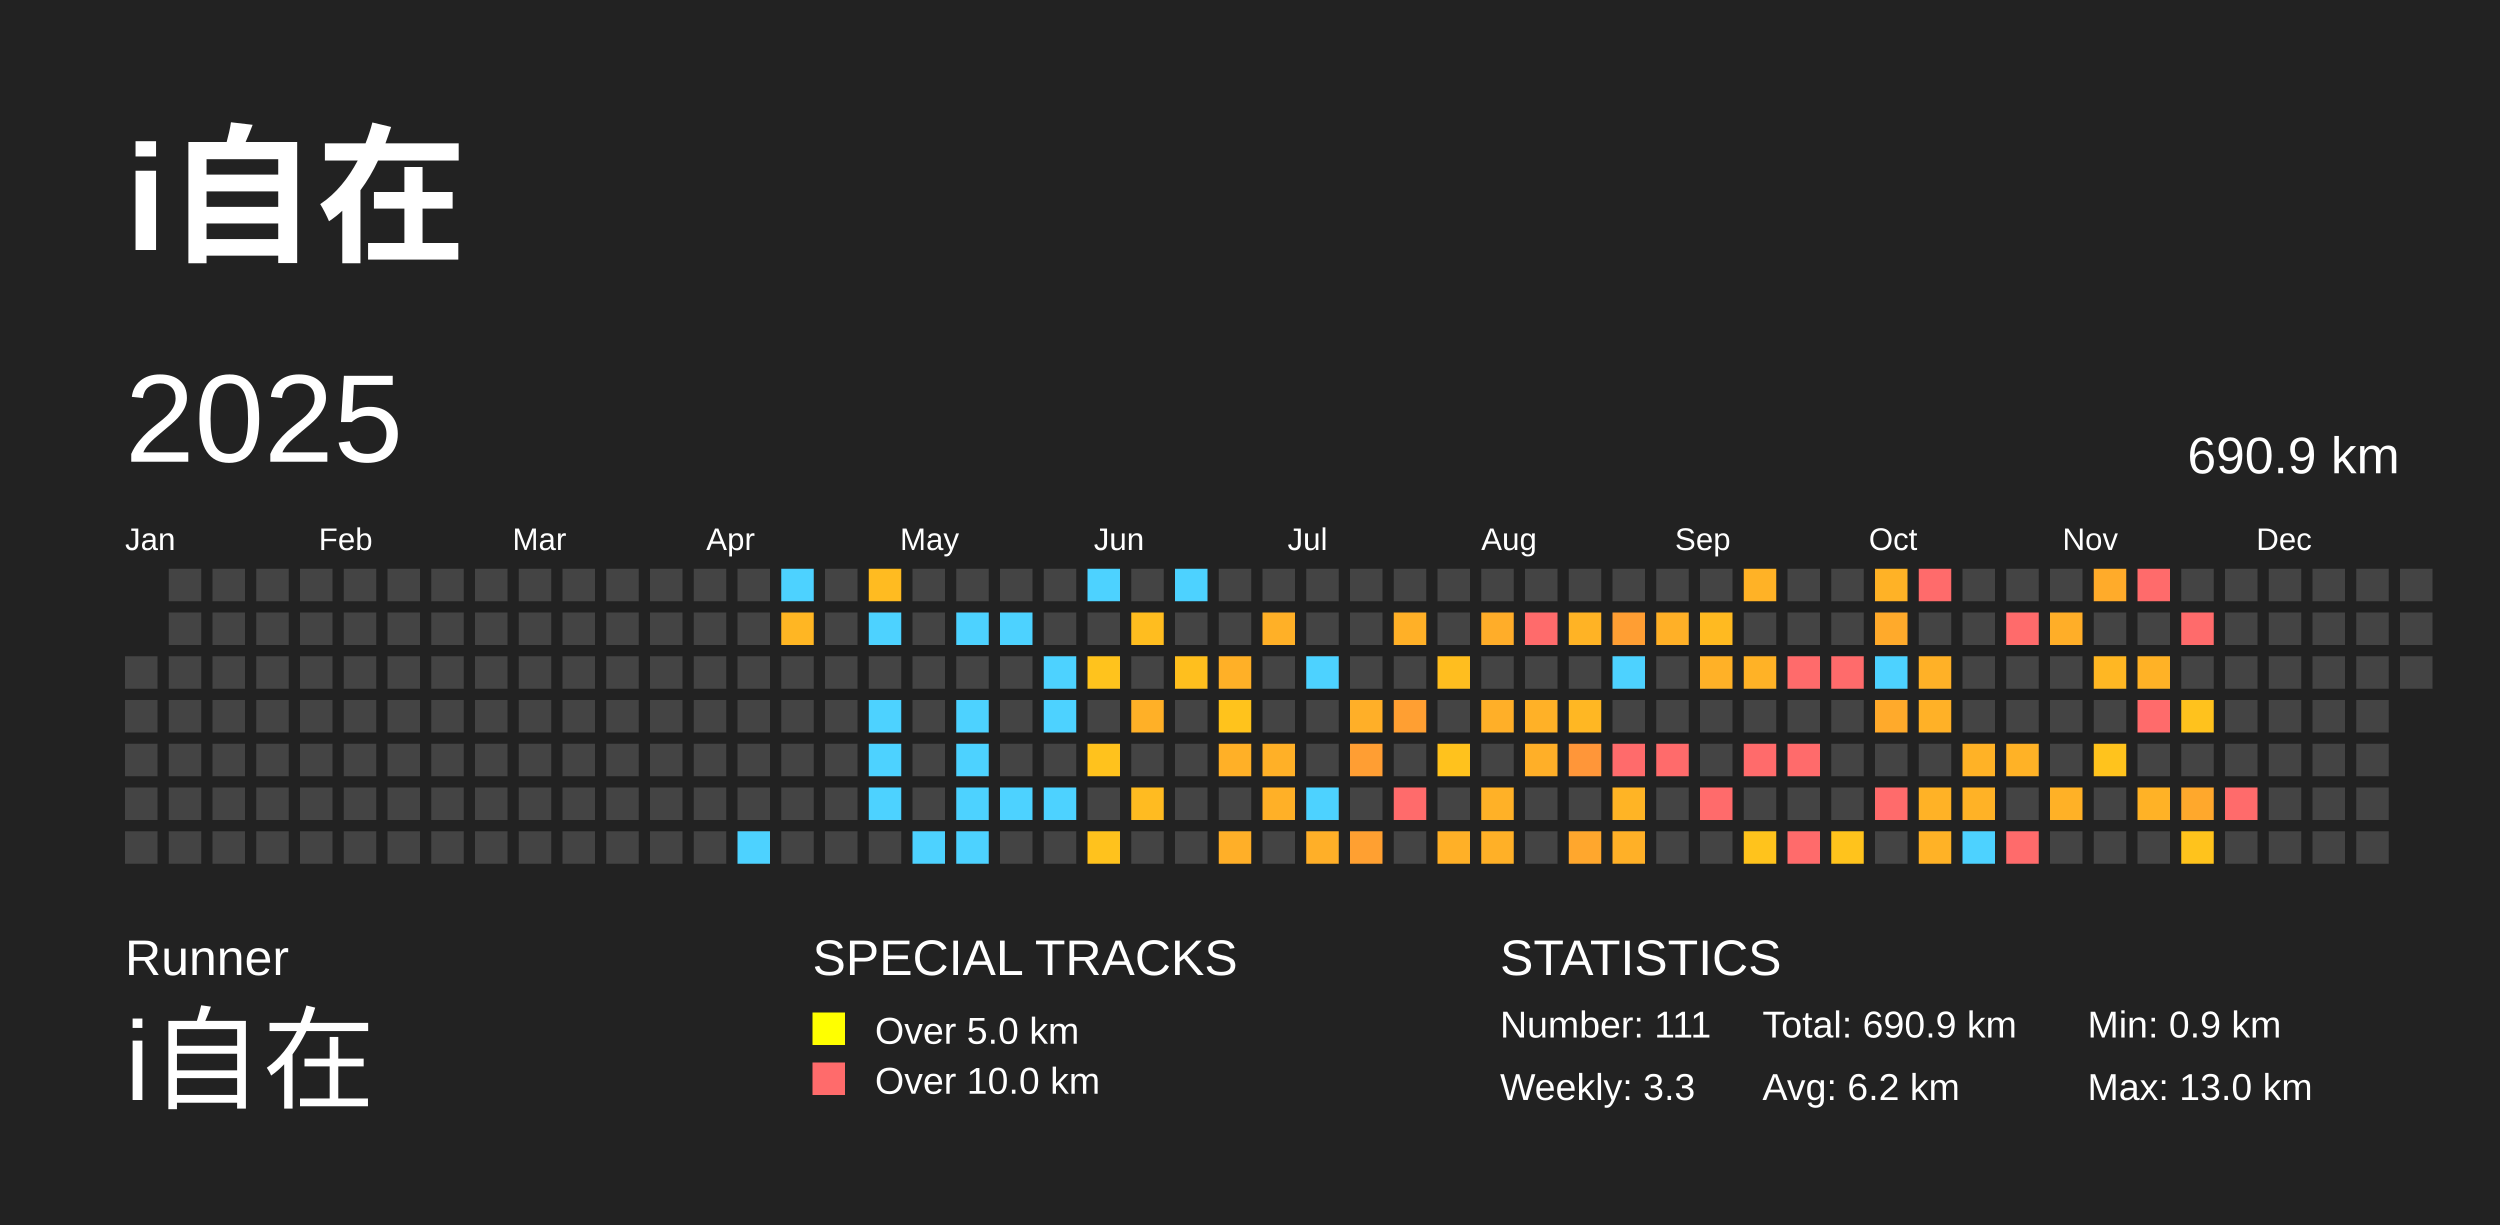
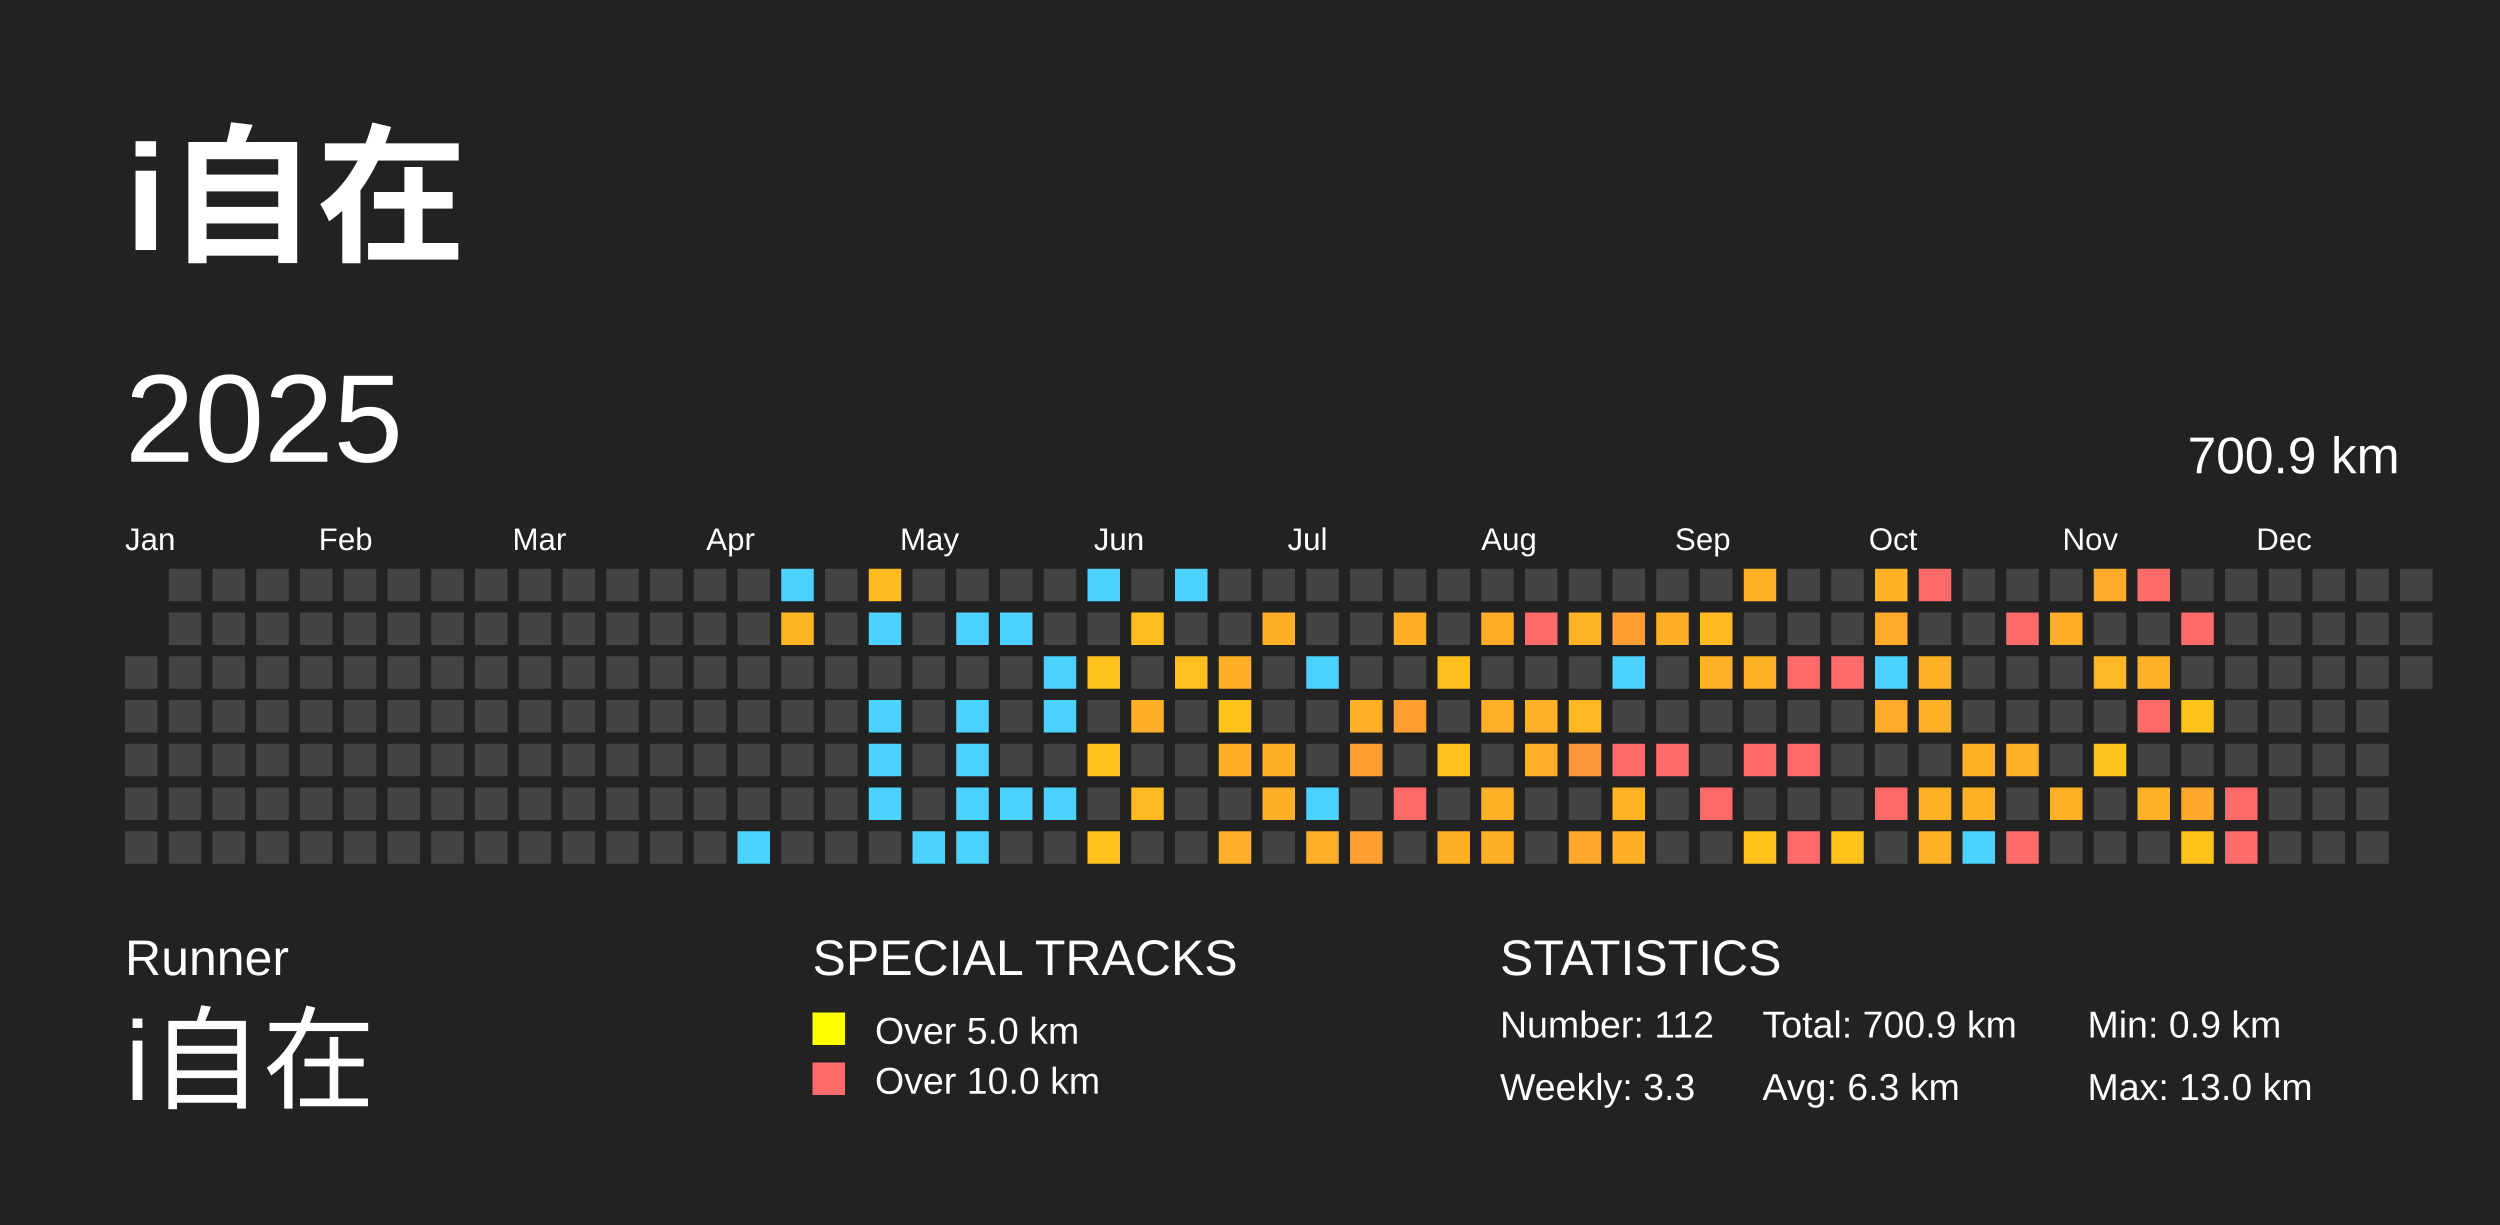
<svg xmlns="http://www.w3.org/2000/svg" baseProfile="full" height="98mm" version="1.1" viewBox="0,0,200,98" width="200mm">
  <defs />
  <rect fill="#222222" height="98" width="200" x="0" y="0" />
  <text fill="#FFFFFF" style="font-size:12px; font-family:Arial; font-weight:bold;" x="10" y="20">i自在</text>
  <text fill="#FFFFFF" style="font-size:4px; font-family:Arial" x="10" y="78">Runner</text>
  <text fill="#FFFFFF" style="font-size:9px; font-family:Arial" x="10" y="88">i自在</text>
  <text fill="#FFFFFF" style="font-size:4px; font-family:Arial" x="65" y="78">SPECIAL TRACKS</text>
  <rect fill="#FFFF00" height="2.6" width="2.6" x="65" y="81" />
  <text fill="#FFFFFF" style="font-size:3px; font-family:Arial" x="70" y="83.5">Over 5.0 km</text>
  <rect fill="#FF6B6B" height="2.6" width="2.6" x="65" y="85" />
  <text fill="#FFFFFF" style="font-size:3px; font-family:Arial" x="70" y="87.5">Over 10.0 km</text>
  <text fill="#FFFFFF" style="font-size:4px; font-family:Arial" x="120" y="78">STATISTICS</text>
-   <text fill="#FFFFFF" style="font-size:3px; font-family:Arial" x="120" y="83">Number: 111</text>
+   <text fill="#FFFFFF" style="font-size:3px; font-family:Arial" x="120" y="83">Number: 112</text>
  <text fill="#FFFFFF" style="font-size:3px; font-family:Arial" x="120" y="88">Weekly: 3.3</text>
-   <text fill="#FFFFFF" style="font-size:3px; font-family:Arial" x="141" y="83">Total: 690.9 km</text>
-   <text fill="#FFFFFF" style="font-size:3px; font-family:Arial" x="141" y="88">Avg: 6.2 km</text>
+   <text fill="#FFFFFF" style="font-size:3px; font-family:Arial" x="141" y="83">Total: 700.9 km</text>
+   <text fill="#FFFFFF" style="font-size:3px; font-family:Arial" x="141" y="88">Avg: 6.3 km</text>
  <text fill="#FFFFFF" style="font-size:3px; font-family:Arial" x="167" y="83">Min: 0.9 km</text>
  <text fill="#FFFFFF" style="font-size:3px; font-family:Arial" x="167" y="88">Max: 13.0 km</text>
  <text dominant-baseline="hanging" fill="#FFFFFF" style="font-size:10.0px; font-family:Arial;" x="10" y="30">2025</text>
-   <text dominant-baseline="hanging" fill="#FFFFFF" style="font-size:4.125px; font-family:Arial;" x="175" y="35">690.9 km</text>
+   <text dominant-baseline="hanging" fill="#FFFFFF" style="font-size:4.125px; font-family:Arial;" x="175" y="35">700.9 km</text>
  <text fill="#FFFFFF" style="font-size:2.5px; font-family:Arial" x="10.0" y="44">Jan</text>
  <text fill="#FFFFFF" style="font-size:2.5px; font-family:Arial" x="25.5" y="44">Feb</text>
  <text fill="#FFFFFF" style="font-size:2.5px; font-family:Arial" x="41.0" y="44">Mar</text>
  <text fill="#FFFFFF" style="font-size:2.5px; font-family:Arial" x="56.5" y="44">Apr</text>
  <text fill="#FFFFFF" style="font-size:2.5px; font-family:Arial" x="72.0" y="44">May</text>
  <text fill="#FFFFFF" style="font-size:2.5px; font-family:Arial" x="87.5" y="44">Jun</text>
  <text fill="#FFFFFF" style="font-size:2.5px; font-family:Arial" x="103.0" y="44">Jul</text>
  <text fill="#FFFFFF" style="font-size:2.5px; font-family:Arial" x="118.5" y="44">Aug</text>
  <text fill="#FFFFFF" style="font-size:2.5px; font-family:Arial" x="134.0" y="44">Sep</text>
  <text fill="#FFFFFF" style="font-size:2.5px; font-family:Arial" x="149.5" y="44">Oct</text>
  <text fill="#FFFFFF" style="font-size:2.5px; font-family:Arial" x="165.0" y="44">Nov</text>
  <text fill="#FFFFFF" style="font-size:2.5px; font-family:Arial" x="180.5" y="44">Dec</text>
  <rect fill="#444444" height="2.6" width="2.6" x="10.0" y="52.5" />
  <rect fill="#444444" height="2.6" width="2.6" x="10.0" y="56.0" />
  <rect fill="#444444" height="2.6" width="2.6" x="10.0" y="59.5" />
  <rect fill="#444444" height="2.6" width="2.6" x="10.0" y="63.0" />
  <rect fill="#444444" height="2.6" width="2.6" x="10.0" y="66.5" />
  <rect fill="#444444" height="2.6" width="2.6" x="13.5" y="45.5" />
  <rect fill="#444444" height="2.6" width="2.6" x="13.5" y="49.0" />
  <rect fill="#444444" height="2.6" width="2.6" x="13.5" y="52.5" />
  <rect fill="#444444" height="2.6" width="2.6" x="13.5" y="56.0" />
  <rect fill="#444444" height="2.6" width="2.6" x="13.5" y="59.5" />
  <rect fill="#444444" height="2.6" width="2.6" x="13.5" y="63.0" />
  <rect fill="#444444" height="2.6" width="2.6" x="13.5" y="66.5" />
  <rect fill="#444444" height="2.6" width="2.6" x="17.0" y="45.5" />
  <rect fill="#444444" height="2.6" width="2.6" x="17.0" y="49.0" />
  <rect fill="#444444" height="2.6" width="2.6" x="17.0" y="52.5" />
  <rect fill="#444444" height="2.6" width="2.6" x="17.0" y="56.0" />
  <rect fill="#444444" height="2.6" width="2.6" x="17.0" y="59.5" />
  <rect fill="#444444" height="2.6" width="2.6" x="17.0" y="63.0" />
  <rect fill="#444444" height="2.6" width="2.6" x="17.0" y="66.5" />
  <rect fill="#444444" height="2.6" width="2.6" x="20.5" y="45.5" />
  <rect fill="#444444" height="2.6" width="2.6" x="20.5" y="49.0" />
  <rect fill="#444444" height="2.6" width="2.6" x="20.5" y="52.5" />
  <rect fill="#444444" height="2.6" width="2.6" x="20.5" y="56.0" />
  <rect fill="#444444" height="2.6" width="2.6" x="20.5" y="59.5" />
  <rect fill="#444444" height="2.6" width="2.6" x="20.5" y="63.0" />
  <rect fill="#444444" height="2.6" width="2.6" x="20.5" y="66.5" />
  <rect fill="#444444" height="2.6" width="2.6" x="24.0" y="45.5" />
  <rect fill="#444444" height="2.6" width="2.6" x="24.0" y="49.0" />
  <rect fill="#444444" height="2.6" width="2.6" x="24.0" y="52.5" />
  <rect fill="#444444" height="2.6" width="2.6" x="24.0" y="56.0" />
  <rect fill="#444444" height="2.6" width="2.6" x="24.0" y="59.5" />
  <rect fill="#444444" height="2.6" width="2.6" x="24.0" y="63.0" />
  <rect fill="#444444" height="2.6" width="2.6" x="24.0" y="66.5" />
  <rect fill="#444444" height="2.6" width="2.6" x="27.5" y="45.5" />
  <rect fill="#444444" height="2.6" width="2.6" x="27.5" y="49.0" />
  <rect fill="#444444" height="2.6" width="2.6" x="27.5" y="52.5" />
  <rect fill="#444444" height="2.6" width="2.6" x="27.5" y="56.0" />
  <rect fill="#444444" height="2.6" width="2.6" x="27.5" y="59.5" />
  <rect fill="#444444" height="2.6" width="2.6" x="27.5" y="63.0" />
  <rect fill="#444444" height="2.6" width="2.6" x="27.5" y="66.5" />
  <rect fill="#444444" height="2.6" width="2.6" x="31.0" y="45.5" />
  <rect fill="#444444" height="2.6" width="2.6" x="31.0" y="49.0" />
  <rect fill="#444444" height="2.6" width="2.6" x="31.0" y="52.5" />
  <rect fill="#444444" height="2.6" width="2.6" x="31.0" y="56.0" />
  <rect fill="#444444" height="2.6" width="2.6" x="31.0" y="59.5" />
  <rect fill="#444444" height="2.6" width="2.6" x="31.0" y="63.0" />
  <rect fill="#444444" height="2.6" width="2.6" x="31.0" y="66.5" />
  <rect fill="#444444" height="2.6" width="2.6" x="34.5" y="45.5" />
  <rect fill="#444444" height="2.6" width="2.6" x="34.5" y="49.0" />
  <rect fill="#444444" height="2.6" width="2.6" x="34.5" y="52.5" />
  <rect fill="#444444" height="2.6" width="2.6" x="34.5" y="56.0" />
  <rect fill="#444444" height="2.6" width="2.6" x="34.5" y="59.5" />
  <rect fill="#444444" height="2.6" width="2.6" x="34.5" y="63.0" />
  <rect fill="#444444" height="2.6" width="2.6" x="34.5" y="66.5" />
  <rect fill="#444444" height="2.6" width="2.6" x="38.0" y="45.5" />
  <rect fill="#444444" height="2.6" width="2.6" x="38.0" y="49.0" />
  <rect fill="#444444" height="2.6" width="2.6" x="38.0" y="52.5" />
  <rect fill="#444444" height="2.6" width="2.6" x="38.0" y="56.0" />
  <rect fill="#444444" height="2.6" width="2.6" x="38.0" y="59.5" />
  <rect fill="#444444" height="2.6" width="2.6" x="38.0" y="63.0" />
  <rect fill="#444444" height="2.6" width="2.6" x="38.0" y="66.5" />
  <rect fill="#444444" height="2.6" width="2.6" x="41.5" y="45.5" />
  <rect fill="#444444" height="2.6" width="2.6" x="41.5" y="49.0" />
  <rect fill="#444444" height="2.6" width="2.6" x="41.5" y="52.5" />
  <rect fill="#444444" height="2.6" width="2.6" x="41.5" y="56.0" />
  <rect fill="#444444" height="2.6" width="2.6" x="41.5" y="59.5" />
  <rect fill="#444444" height="2.6" width="2.6" x="41.5" y="63.0" />
  <rect fill="#444444" height="2.6" width="2.6" x="41.5" y="66.5" />
  <rect fill="#444444" height="2.6" width="2.6" x="45.0" y="45.5" />
  <rect fill="#444444" height="2.6" width="2.6" x="45.0" y="49.0" />
  <rect fill="#444444" height="2.6" width="2.6" x="45.0" y="52.5" />
  <rect fill="#444444" height="2.6" width="2.6" x="45.0" y="56.0" />
  <rect fill="#444444" height="2.6" width="2.6" x="45.0" y="59.5" />
  <rect fill="#444444" height="2.6" width="2.6" x="45.0" y="63.0" />
  <rect fill="#444444" height="2.6" width="2.6" x="45.0" y="66.5" />
  <rect fill="#444444" height="2.6" width="2.6" x="48.5" y="45.5" />
  <rect fill="#444444" height="2.6" width="2.6" x="48.5" y="49.0" />
  <rect fill="#444444" height="2.6" width="2.6" x="48.5" y="52.5" />
  <rect fill="#444444" height="2.6" width="2.6" x="48.5" y="56.0" />
  <rect fill="#444444" height="2.6" width="2.6" x="48.5" y="59.5" />
  <rect fill="#444444" height="2.6" width="2.6" x="48.5" y="63.0" />
  <rect fill="#444444" height="2.6" width="2.6" x="48.5" y="66.5" />
  <rect fill="#444444" height="2.6" width="2.6" x="52.0" y="45.5" />
  <rect fill="#444444" height="2.6" width="2.6" x="52.0" y="49.0" />
  <rect fill="#444444" height="2.6" width="2.6" x="52.0" y="52.5" />
  <rect fill="#444444" height="2.6" width="2.6" x="52.0" y="56.0" />
  <rect fill="#444444" height="2.6" width="2.6" x="52.0" y="59.5" />
  <rect fill="#444444" height="2.6" width="2.6" x="52.0" y="63.0" />
  <rect fill="#444444" height="2.6" width="2.6" x="52.0" y="66.5" />
  <rect fill="#444444" height="2.6" width="2.6" x="55.5" y="45.5" />
  <rect fill="#444444" height="2.6" width="2.6" x="55.5" y="49.0" />
  <rect fill="#444444" height="2.6" width="2.6" x="55.5" y="52.5" />
  <rect fill="#444444" height="2.6" width="2.6" x="55.5" y="56.0" />
  <rect fill="#444444" height="2.6" width="2.6" x="55.5" y="59.5" />
  <rect fill="#444444" height="2.6" width="2.6" x="55.5" y="63.0" />
  <rect fill="#444444" height="2.6" width="2.6" x="55.5" y="66.5" />
  <rect fill="#444444" height="2.6" width="2.6" x="59.0" y="45.5" />
  <rect fill="#444444" height="2.6" width="2.6" x="59.0" y="49.0" />
  <rect fill="#444444" height="2.6" width="2.6" x="59.0" y="52.5" />
  <rect fill="#444444" height="2.6" width="2.6" x="59.0" y="56.0" />
  <rect fill="#444444" height="2.6" width="2.6" x="59.0" y="59.5" />
  <rect fill="#444444" height="2.6" width="2.6" x="59.0" y="63.0" />
  <rect fill="#4dd2ff" height="2.6" width="2.6" x="59.0" y="66.5" />
  <rect fill="#4dd2ff" height="2.6" width="2.6" x="62.5" y="45.5" />
  <rect fill="#ffb623" height="2.6" width="2.6" x="62.5" y="49.0" />
  <rect fill="#444444" height="2.6" width="2.6" x="62.5" y="52.5" />
  <rect fill="#444444" height="2.6" width="2.6" x="62.5" y="56.0" />
  <rect fill="#444444" height="2.6" width="2.6" x="62.5" y="59.5" />
  <rect fill="#444444" height="2.6" width="2.6" x="62.5" y="63.0" />
  <rect fill="#444444" height="2.6" width="2.6" x="62.5" y="66.5" />
  <rect fill="#444444" height="2.6" width="2.6" x="66.0" y="45.5" />
  <rect fill="#444444" height="2.6" width="2.6" x="66.0" y="49.0" />
  <rect fill="#444444" height="2.6" width="2.6" x="66.0" y="52.5" />
  <rect fill="#444444" height="2.6" width="2.6" x="66.0" y="56.0" />
  <rect fill="#444444" height="2.6" width="2.6" x="66.0" y="59.5" />
  <rect fill="#444444" height="2.6" width="2.6" x="66.0" y="63.0" />
  <rect fill="#444444" height="2.6" width="2.6" x="66.0" y="66.5" />
  <rect fill="#ffbb21" height="2.6" width="2.6" x="69.5" y="45.5" />
  <rect fill="#4dd2ff" height="2.6" width="2.6" x="69.5" y="49.0" />
  <rect fill="#444444" height="2.6" width="2.6" x="69.5" y="52.5" />
  <rect fill="#4dd2ff" height="2.6" width="2.6" x="69.5" y="56.0" />
  <rect fill="#4dd2ff" height="2.6" width="2.6" x="69.5" y="59.5" />
  <rect fill="#4dd2ff" height="2.6" width="2.6" x="69.5" y="63.0" />
  <rect fill="#444444" height="2.6" width="2.6" x="69.5" y="66.5" />
  <rect fill="#444444" height="2.6" width="2.6" x="73.0" y="45.5" />
  <rect fill="#444444" height="2.6" width="2.6" x="73.0" y="49.0" />
  <rect fill="#444444" height="2.6" width="2.6" x="73.0" y="52.5" />
  <rect fill="#444444" height="2.6" width="2.6" x="73.0" y="56.0" />
  <rect fill="#444444" height="2.6" width="2.6" x="73.0" y="59.5" />
  <rect fill="#444444" height="2.6" width="2.6" x="73.0" y="63.0" />
  <rect fill="#4dd2ff" height="2.6" width="2.6" x="73.0" y="66.5" />
  <rect fill="#444444" height="2.6" width="2.6" x="76.5" y="45.5" />
  <rect fill="#4dd2ff" height="2.6" width="2.6" x="76.5" y="49.0" />
  <rect fill="#444444" height="2.6" width="2.6" x="76.5" y="52.5" />
  <rect fill="#4dd2ff" height="2.6" width="2.6" x="76.5" y="56.0" />
  <rect fill="#4dd2ff" height="2.6" width="2.6" x="76.5" y="59.5" />
  <rect fill="#4dd2ff" height="2.6" width="2.6" x="76.5" y="63.0" />
  <rect fill="#4dd2ff" height="2.6" width="2.6" x="76.5" y="66.5" />
  <rect fill="#444444" height="2.6" width="2.6" x="80.0" y="45.5" />
  <rect fill="#4dd2ff" height="2.6" width="2.6" x="80.0" y="49.0" />
  <rect fill="#444444" height="2.6" width="2.6" x="80.0" y="52.5" />
  <rect fill="#444444" height="2.6" width="2.6" x="80.0" y="56.0" />
  <rect fill="#444444" height="2.6" width="2.6" x="80.0" y="59.5" />
  <rect fill="#4dd2ff" height="2.6" width="2.6" x="80.0" y="63.0" />
  <rect fill="#444444" height="2.6" width="2.6" x="80.0" y="66.5" />
  <rect fill="#444444" height="2.6" width="2.6" x="83.5" y="45.5" />
  <rect fill="#444444" height="2.6" width="2.6" x="83.5" y="49.0" />
  <rect fill="#4dd2ff" height="2.6" width="2.6" x="83.5" y="52.5" />
  <rect fill="#4dd2ff" height="2.6" width="2.6" x="83.5" y="56.0" />
  <rect fill="#444444" height="2.6" width="2.6" x="83.5" y="59.5" />
  <rect fill="#4dd2ff" height="2.6" width="2.6" x="83.5" y="63.0" />
  <rect fill="#444444" height="2.6" width="2.6" x="83.5" y="66.5" />
  <rect fill="#4dd2ff" height="2.6" width="2.6" x="87.0" y="45.5" />
  <rect fill="#444444" height="2.6" width="2.6" x="87.0" y="49.0" />
  <rect fill="#ffc31d" height="2.6" width="2.6" x="87.0" y="52.5" />
  <rect fill="#444444" height="2.6" width="2.6" x="87.0" y="56.0" />
  <rect fill="#ffc21d" height="2.6" width="2.6" x="87.0" y="59.5" />
  <rect fill="#444444" height="2.6" width="2.6" x="87.0" y="63.0" />
  <rect fill="#ffc21d" height="2.6" width="2.6" x="87.0" y="66.5" />
  <rect fill="#444444" height="2.6" width="2.6" x="90.5" y="45.5" />
  <rect fill="#ffbd1f" height="2.6" width="2.6" x="90.5" y="49.0" />
  <rect fill="#444444" height="2.6" width="2.6" x="90.5" y="52.5" />
  <rect fill="#ffb027" height="2.6" width="2.6" x="90.5" y="56.0" />
  <rect fill="#444444" height="2.6" width="2.6" x="90.5" y="59.5" />
  <rect fill="#ffbb21" height="2.6" width="2.6" x="90.5" y="63.0" />
  <rect fill="#444444" height="2.6" width="2.6" x="90.5" y="66.5" />
  <rect fill="#4dd2ff" height="2.6" width="2.6" x="94.0" y="45.5" />
  <rect fill="#444444" height="2.6" width="2.6" x="94.0" y="49.0" />
  <rect fill="#ffbf1e" height="2.6" width="2.6" x="94.0" y="52.5" />
  <rect fill="#444444" height="2.6" width="2.6" x="94.0" y="56.0" />
  <rect fill="#444444" height="2.6" width="2.6" x="94.0" y="59.5" />
  <rect fill="#444444" height="2.6" width="2.6" x="94.0" y="63.0" />
  <rect fill="#444444" height="2.6" width="2.6" x="94.0" y="66.5" />
  <rect fill="#444444" height="2.6" width="2.6" x="97.5" y="45.5" />
  <rect fill="#444444" height="2.6" width="2.6" x="97.5" y="49.0" />
  <rect fill="#ffb027" height="2.6" width="2.6" x="97.5" y="52.5" />
  <rect fill="#ffc31c" height="2.6" width="2.6" x="97.5" y="56.0" />
  <rect fill="#ffb027" height="2.6" width="2.6" x="97.5" y="59.5" />
  <rect fill="#444444" height="2.6" width="2.6" x="97.5" y="63.0" />
  <rect fill="#ffaf28" height="2.6" width="2.6" x="97.5" y="66.5" />
  <rect fill="#444444" height="2.6" width="2.6" x="101.0" y="45.5" />
  <rect fill="#ffb027" height="2.6" width="2.6" x="101.0" y="49.0" />
  <rect fill="#444444" height="2.6" width="2.6" x="101.0" y="52.5" />
  <rect fill="#444444" height="2.6" width="2.6" x="101.0" y="56.0" />
  <rect fill="#ffb027" height="2.6" width="2.6" x="101.0" y="59.5" />
  <rect fill="#ffb027" height="2.6" width="2.6" x="101.0" y="63.0" />
  <rect fill="#444444" height="2.6" width="2.6" x="101.0" y="66.5" />
  <rect fill="#444444" height="2.6" width="2.6" x="104.5" y="45.5" />
  <rect fill="#444444" height="2.6" width="2.6" x="104.5" y="49.0" />
  <rect fill="#4dd2ff" height="2.6" width="2.6" x="104.5" y="52.5" />
  <rect fill="#444444" height="2.6" width="2.6" x="104.5" y="56.0" />
  <rect fill="#444444" height="2.6" width="2.6" x="104.5" y="59.5" />
  <rect fill="#4dd2ff" height="2.6" width="2.6" x="104.5" y="63.0" />
  <rect fill="#ffaf28" height="2.6" width="2.6" x="104.5" y="66.5" />
  <rect fill="#444444" height="2.6" width="2.6" x="108.0" y="45.5" />
  <rect fill="#444444" height="2.6" width="2.6" x="108.0" y="49.0" />
  <rect fill="#444444" height="2.6" width="2.6" x="108.0" y="52.5" />
  <rect fill="#ffaf28" height="2.6" width="2.6" x="108.0" y="56.0" />
  <rect fill="#ff9e33" height="2.6" width="2.6" x="108.0" y="59.5" />
  <rect fill="#444444" height="2.6" width="2.6" x="108.0" y="63.0" />
  <rect fill="#ffa031" height="2.6" width="2.6" x="108.0" y="66.5" />
  <rect fill="#444444" height="2.6" width="2.6" x="111.5" y="45.5" />
  <rect fill="#ffb027" height="2.6" width="2.6" x="111.5" y="49.0" />
  <rect fill="#444444" height="2.6" width="2.6" x="111.5" y="52.5" />
  <rect fill="#ff9f32" height="2.6" width="2.6" x="111.5" y="56.0" />
  <rect fill="#444444" height="2.6" width="2.6" x="111.5" y="59.5" />
  <rect fill="#FF6B6B" height="2.6" width="2.6" x="111.5" y="63.0" />
  <rect fill="#444444" height="2.6" width="2.6" x="111.5" y="66.5" />
  <rect fill="#444444" height="2.6" width="2.6" x="115.0" y="45.5" />
  <rect fill="#444444" height="2.6" width="2.6" x="115.0" y="49.0" />
  <rect fill="#ffbe1f" height="2.6" width="2.6" x="115.0" y="52.5" />
  <rect fill="#444444" height="2.6" width="2.6" x="115.0" y="56.0" />
  <rect fill="#ffc21d" height="2.6" width="2.6" x="115.0" y="59.5" />
  <rect fill="#444444" height="2.6" width="2.6" x="115.0" y="63.0" />
  <rect fill="#ffb027" height="2.6" width="2.6" x="115.0" y="66.5" />
  <rect fill="#444444" height="2.6" width="2.6" x="118.5" y="45.5" />
  <rect fill="#ffad29" height="2.6" width="2.6" x="118.5" y="49.0" />
  <rect fill="#444444" height="2.6" width="2.6" x="118.5" y="52.5" />
  <rect fill="#ffaf28" height="2.6" width="2.6" x="118.5" y="56.0" />
  <rect fill="#444444" height="2.6" width="2.6" x="118.5" y="59.5" />
  <rect fill="#ffb127" height="2.6" width="2.6" x="118.5" y="63.0" />
  <rect fill="#ffb027" height="2.6" width="2.6" x="118.5" y="66.5" />
  <rect fill="#444444" height="2.6" width="2.6" x="122.0" y="45.5" />
  <rect fill="#FF6B6B" height="2.6" width="2.6" x="122.0" y="49.0" />
  <rect fill="#444444" height="2.6" width="2.6" x="122.0" y="52.5" />
  <rect fill="#ffb127" height="2.6" width="2.6" x="122.0" y="56.0" />
  <rect fill="#ffaf28" height="2.6" width="2.6" x="122.0" y="59.5" />
  <rect fill="#444444" height="2.6" width="2.6" x="122.0" y="63.0" />
  <rect fill="#444444" height="2.6" width="2.6" x="122.0" y="66.5" />
  <rect fill="#444444" height="2.6" width="2.6" x="125.5" y="45.5" />
  <rect fill="#ffb325" height="2.6" width="2.6" x="125.5" y="49.0" />
  <rect fill="#444444" height="2.6" width="2.6" x="125.5" y="52.5" />
  <rect fill="#ffb723" height="2.6" width="2.6" x="125.5" y="56.0" />
  <rect fill="#ff9639" height="2.6" width="2.6" x="125.5" y="59.5" />
  <rect fill="#444444" height="2.6" width="2.6" x="125.5" y="63.0" />
  <rect fill="#ffa72d" height="2.6" width="2.6" x="125.5" y="66.5" />
  <rect fill="#444444" height="2.6" width="2.6" x="129.0" y="45.5" />
  <rect fill="#ff9e33" height="2.6" width="2.6" x="129.0" y="49.0" />
  <rect fill="#4dd2ff" height="2.6" width="2.6" x="129.0" y="52.5" />
  <rect fill="#444444" height="2.6" width="2.6" x="129.0" y="56.0" />
  <rect fill="#FF6B6B" height="2.6" width="2.6" x="129.0" y="59.5" />
  <rect fill="#ffb425" height="2.6" width="2.6" x="129.0" y="63.0" />
  <rect fill="#ffb027" height="2.6" width="2.6" x="129.0" y="66.5" />
  <rect fill="#444444" height="2.6" width="2.6" x="132.5" y="45.5" />
  <rect fill="#ffb027" height="2.6" width="2.6" x="132.5" y="49.0" />
  <rect fill="#444444" height="2.6" width="2.6" x="132.5" y="52.5" />
  <rect fill="#444444" height="2.6" width="2.6" x="132.5" y="56.0" />
  <rect fill="#FF6B6B" height="2.6" width="2.6" x="132.5" y="59.5" />
  <rect fill="#444444" height="2.6" width="2.6" x="132.5" y="63.0" />
  <rect fill="#444444" height="2.6" width="2.6" x="132.5" y="66.5" />
  <rect fill="#444444" height="2.6" width="2.6" x="136.0" y="45.5" />
  <rect fill="#ffba21" height="2.6" width="2.6" x="136.0" y="49.0" />
  <rect fill="#ffb127" height="2.6" width="2.6" x="136.0" y="52.5" />
  <rect fill="#444444" height="2.6" width="2.6" x="136.0" y="56.0" />
  <rect fill="#444444" height="2.6" width="2.6" x="136.0" y="59.5" />
  <rect fill="#FF6B6B" height="2.6" width="2.6" x="136.0" y="63.0" />
  <rect fill="#444444" height="2.6" width="2.6" x="136.0" y="66.5" />
  <rect fill="#ffb226" height="2.6" width="2.6" x="139.5" y="45.5" />
  <rect fill="#444444" height="2.6" width="2.6" x="139.5" y="49.0" />
  <rect fill="#ffb226" height="2.6" width="2.6" x="139.5" y="52.5" />
  <rect fill="#444444" height="2.6" width="2.6" x="139.5" y="56.0" />
  <rect fill="#FF6B6B" height="2.6" width="2.6" x="139.5" y="59.5" />
  <rect fill="#444444" height="2.6" width="2.6" x="139.5" y="63.0" />
  <rect fill="#ffc31c" height="2.6" width="2.6" x="139.5" y="66.5" />
  <rect fill="#444444" height="2.6" width="2.6" x="143.0" y="45.5" />
  <rect fill="#444444" height="2.6" width="2.6" x="143.0" y="49.0" />
  <rect fill="#FF6B6B" height="2.6" width="2.6" x="143.0" y="52.5" />
  <rect fill="#444444" height="2.6" width="2.6" x="143.0" y="56.0" />
  <rect fill="#FF6B6B" height="2.6" width="2.6" x="143.0" y="59.5" />
  <rect fill="#444444" height="2.6" width="2.6" x="143.0" y="63.0" />
  <rect fill="#FF6B6B" height="2.6" width="2.6" x="143.0" y="66.5" />
  <rect fill="#444444" height="2.6" width="2.6" x="146.5" y="45.5" />
  <rect fill="#444444" height="2.6" width="2.6" x="146.5" y="49.0" />
  <rect fill="#FF6B6B" height="2.6" width="2.6" x="146.5" y="52.5" />
  <rect fill="#444444" height="2.6" width="2.6" x="146.5" y="56.0" />
  <rect fill="#444444" height="2.6" width="2.6" x="146.5" y="59.5" />
  <rect fill="#444444" height="2.6" width="2.6" x="146.5" y="63.0" />
  <rect fill="#ffc31c" height="2.6" width="2.6" x="146.5" y="66.5" />
  <rect fill="#ffb226" height="2.6" width="2.6" x="150.0" y="45.5" />
  <rect fill="#ffaa2b" height="2.6" width="2.6" x="150.0" y="49.0" />
  <rect fill="#4dd2ff" height="2.6" width="2.6" x="150.0" y="52.5" />
  <rect fill="#ffaa2b" height="2.6" width="2.6" x="150.0" y="56.0" />
  <rect fill="#444444" height="2.6" width="2.6" x="150.0" y="59.5" />
  <rect fill="#FF6B6B" height="2.6" width="2.6" x="150.0" y="63.0" />
  <rect fill="#444444" height="2.6" width="2.6" x="150.0" y="66.5" />
  <rect fill="#FF6B6B" height="2.6" width="2.6" x="153.5" y="45.5" />
  <rect fill="#444444" height="2.6" width="2.6" x="153.5" y="49.0" />
  <rect fill="#ffb127" height="2.6" width="2.6" x="153.5" y="52.5" />
  <rect fill="#ffb127" height="2.6" width="2.6" x="153.5" y="56.0" />
  <rect fill="#444444" height="2.6" width="2.6" x="153.5" y="59.5" />
  <rect fill="#ffb226" height="2.6" width="2.6" x="153.5" y="63.0" />
  <rect fill="#ffb226" height="2.6" width="2.6" x="153.5" y="66.5" />
  <rect fill="#444444" height="2.6" width="2.6" x="157.0" y="45.5" />
  <rect fill="#444444" height="2.6" width="2.6" x="157.0" y="49.0" />
  <rect fill="#444444" height="2.6" width="2.6" x="157.0" y="52.5" />
  <rect fill="#444444" height="2.6" width="2.6" x="157.0" y="56.0" />
  <rect fill="#ffb226" height="2.6" width="2.6" x="157.0" y="59.5" />
  <rect fill="#ffb226" height="2.6" width="2.6" x="157.0" y="63.0" />
  <rect fill="#4dd2ff" height="2.6" width="2.6" x="157.0" y="66.5" />
  <rect fill="#444444" height="2.6" width="2.6" x="160.5" y="45.5" />
  <rect fill="#FF6B6B" height="2.6" width="2.6" x="160.5" y="49.0" />
  <rect fill="#444444" height="2.6" width="2.6" x="160.5" y="52.5" />
  <rect fill="#444444" height="2.6" width="2.6" x="160.5" y="56.0" />
  <rect fill="#ffb226" height="2.6" width="2.6" x="160.5" y="59.5" />
  <rect fill="#444444" height="2.6" width="2.6" x="160.5" y="63.0" />
  <rect fill="#FF6B6B" height="2.6" width="2.6" x="160.5" y="66.5" />
  <rect fill="#444444" height="2.6" width="2.6" x="164.0" y="45.5" />
  <rect fill="#ffae28" height="2.6" width="2.6" x="164.0" y="49.0" />
  <rect fill="#444444" height="2.6" width="2.6" x="164.0" y="52.5" />
  <rect fill="#444444" height="2.6" width="2.6" x="164.0" y="56.0" />
  <rect fill="#444444" height="2.6" width="2.6" x="164.0" y="59.5" />
  <rect fill="#ffb126" height="2.6" width="2.6" x="164.0" y="63.0" />
  <rect fill="#444444" height="2.6" width="2.6" x="164.0" y="66.5" />
  <rect fill="#ffab2a" height="2.6" width="2.6" x="167.5" y="45.5" />
  <rect fill="#444444" height="2.6" width="2.6" x="167.5" y="49.0" />
  <rect fill="#ffb723" height="2.6" width="2.6" x="167.5" y="52.5" />
  <rect fill="#444444" height="2.6" width="2.6" x="167.5" y="56.0" />
  <rect fill="#ffc31d" height="2.6" width="2.6" x="167.5" y="59.5" />
  <rect fill="#444444" height="2.6" width="2.6" x="167.5" y="63.0" />
  <rect fill="#444444" height="2.6" width="2.6" x="167.5" y="66.5" />
  <rect fill="#FF6B6B" height="2.6" width="2.6" x="171.0" y="45.5" />
  <rect fill="#444444" height="2.6" width="2.6" x="171.0" y="49.0" />
  <rect fill="#ffb226" height="2.6" width="2.6" x="171.0" y="52.5" />
  <rect fill="#FF6B6B" height="2.6" width="2.6" x="171.0" y="56.0" />
  <rect fill="#444444" height="2.6" width="2.6" x="171.0" y="59.5" />
  <rect fill="#ffb226" height="2.6" width="2.6" x="171.0" y="63.0" />
  <rect fill="#444444" height="2.6" width="2.6" x="171.0" y="66.5" />
  <rect fill="#444444" height="2.6" width="2.6" x="174.5" y="45.5" />
  <rect fill="#FF6B6B" height="2.6" width="2.6" x="174.5" y="49.0" />
  <rect fill="#444444" height="2.6" width="2.6" x="174.5" y="52.5" />
  <rect fill="#ffc21d" height="2.6" width="2.6" x="174.5" y="56.0" />
  <rect fill="#444444" height="2.6" width="2.6" x="174.5" y="59.5" />
  <rect fill="#ffa82c" height="2.6" width="2.6" x="174.5" y="63.0" />
  <rect fill="#ffc31c" height="2.6" width="2.6" x="174.5" y="66.5" />
  <rect fill="#444444" height="2.6" width="2.6" x="178.0" y="45.5" />
  <rect fill="#444444" height="2.6" width="2.6" x="178.0" y="49.0" />
  <rect fill="#444444" height="2.6" width="2.6" x="178.0" y="52.5" />
  <rect fill="#444444" height="2.6" width="2.6" x="178.0" y="56.0" />
  <rect fill="#444444" height="2.6" width="2.6" x="178.0" y="59.5" />
  <rect fill="#FF6B6B" height="2.6" width="2.6" x="178.0" y="63.0" />
-   <rect fill="#444444" height="2.6" width="2.6" x="178.0" y="66.5" />
+   <rect fill="#FF6B6B" height="2.6" width="2.6" x="178.0" y="66.5" />
  <rect fill="#444444" height="2.6" width="2.6" x="181.5" y="45.5" />
  <rect fill="#444444" height="2.6" width="2.6" x="181.5" y="49.0" />
  <rect fill="#444444" height="2.6" width="2.6" x="181.5" y="52.5" />
  <rect fill="#444444" height="2.6" width="2.6" x="181.5" y="56.0" />
  <rect fill="#444444" height="2.6" width="2.6" x="181.5" y="59.5" />
  <rect fill="#444444" height="2.6" width="2.6" x="181.5" y="63.0" />
  <rect fill="#444444" height="2.6" width="2.6" x="181.5" y="66.5" />
  <rect fill="#444444" height="2.6" width="2.6" x="185.0" y="45.5" />
  <rect fill="#444444" height="2.6" width="2.6" x="185.0" y="49.0" />
  <rect fill="#444444" height="2.6" width="2.6" x="185.0" y="52.5" />
  <rect fill="#444444" height="2.6" width="2.6" x="185.0" y="56.0" />
  <rect fill="#444444" height="2.6" width="2.6" x="185.0" y="59.5" />
  <rect fill="#444444" height="2.6" width="2.6" x="185.0" y="63.0" />
  <rect fill="#444444" height="2.6" width="2.6" x="185.0" y="66.5" />
  <rect fill="#444444" height="2.6" width="2.6" x="188.5" y="45.5" />
  <rect fill="#444444" height="2.6" width="2.6" x="188.5" y="49.0" />
  <rect fill="#444444" height="2.6" width="2.6" x="188.5" y="52.5" />
  <rect fill="#444444" height="2.6" width="2.6" x="188.5" y="56.0" />
  <rect fill="#444444" height="2.6" width="2.6" x="188.5" y="59.5" />
  <rect fill="#444444" height="2.6" width="2.6" x="188.5" y="63.0" />
  <rect fill="#444444" height="2.6" width="2.6" x="188.5" y="66.5" />
  <rect fill="#444444" height="2.6" width="2.6" x="192.0" y="45.5" />
  <rect fill="#444444" height="2.6" width="2.6" x="192.0" y="49.0" />
  <rect fill="#444444" height="2.6" width="2.6" x="192.0" y="52.5" />
</svg>
